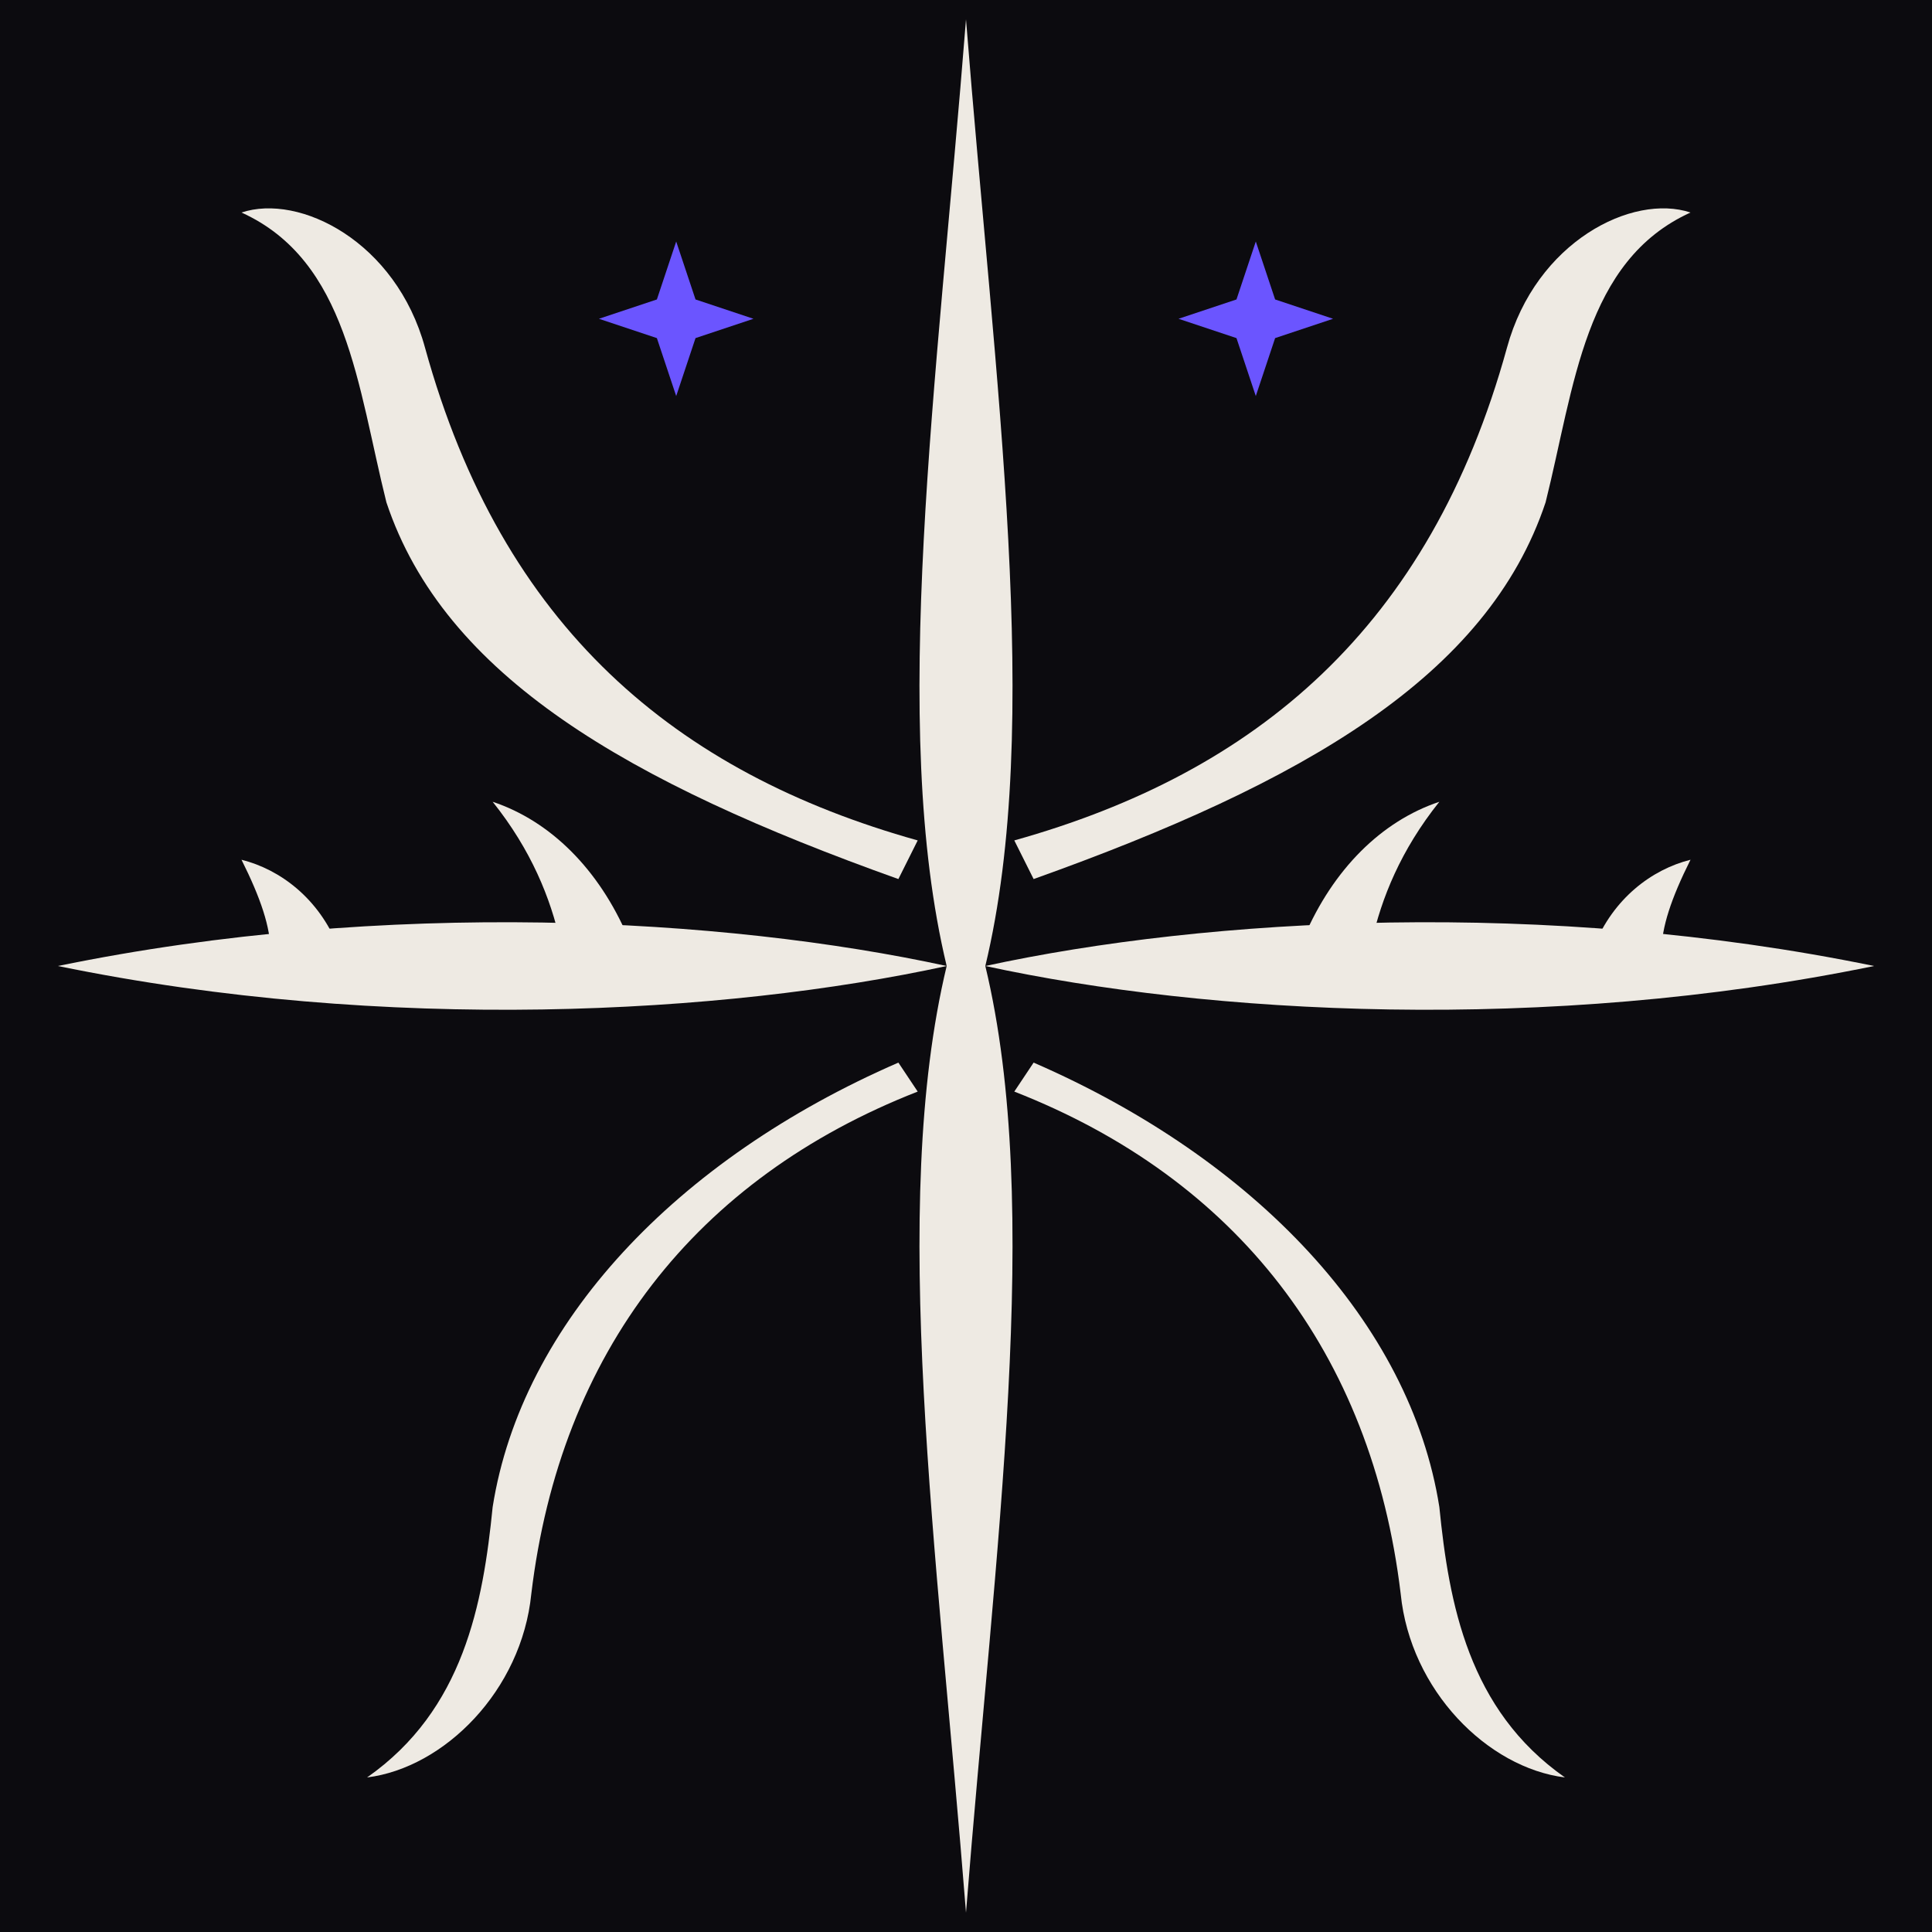
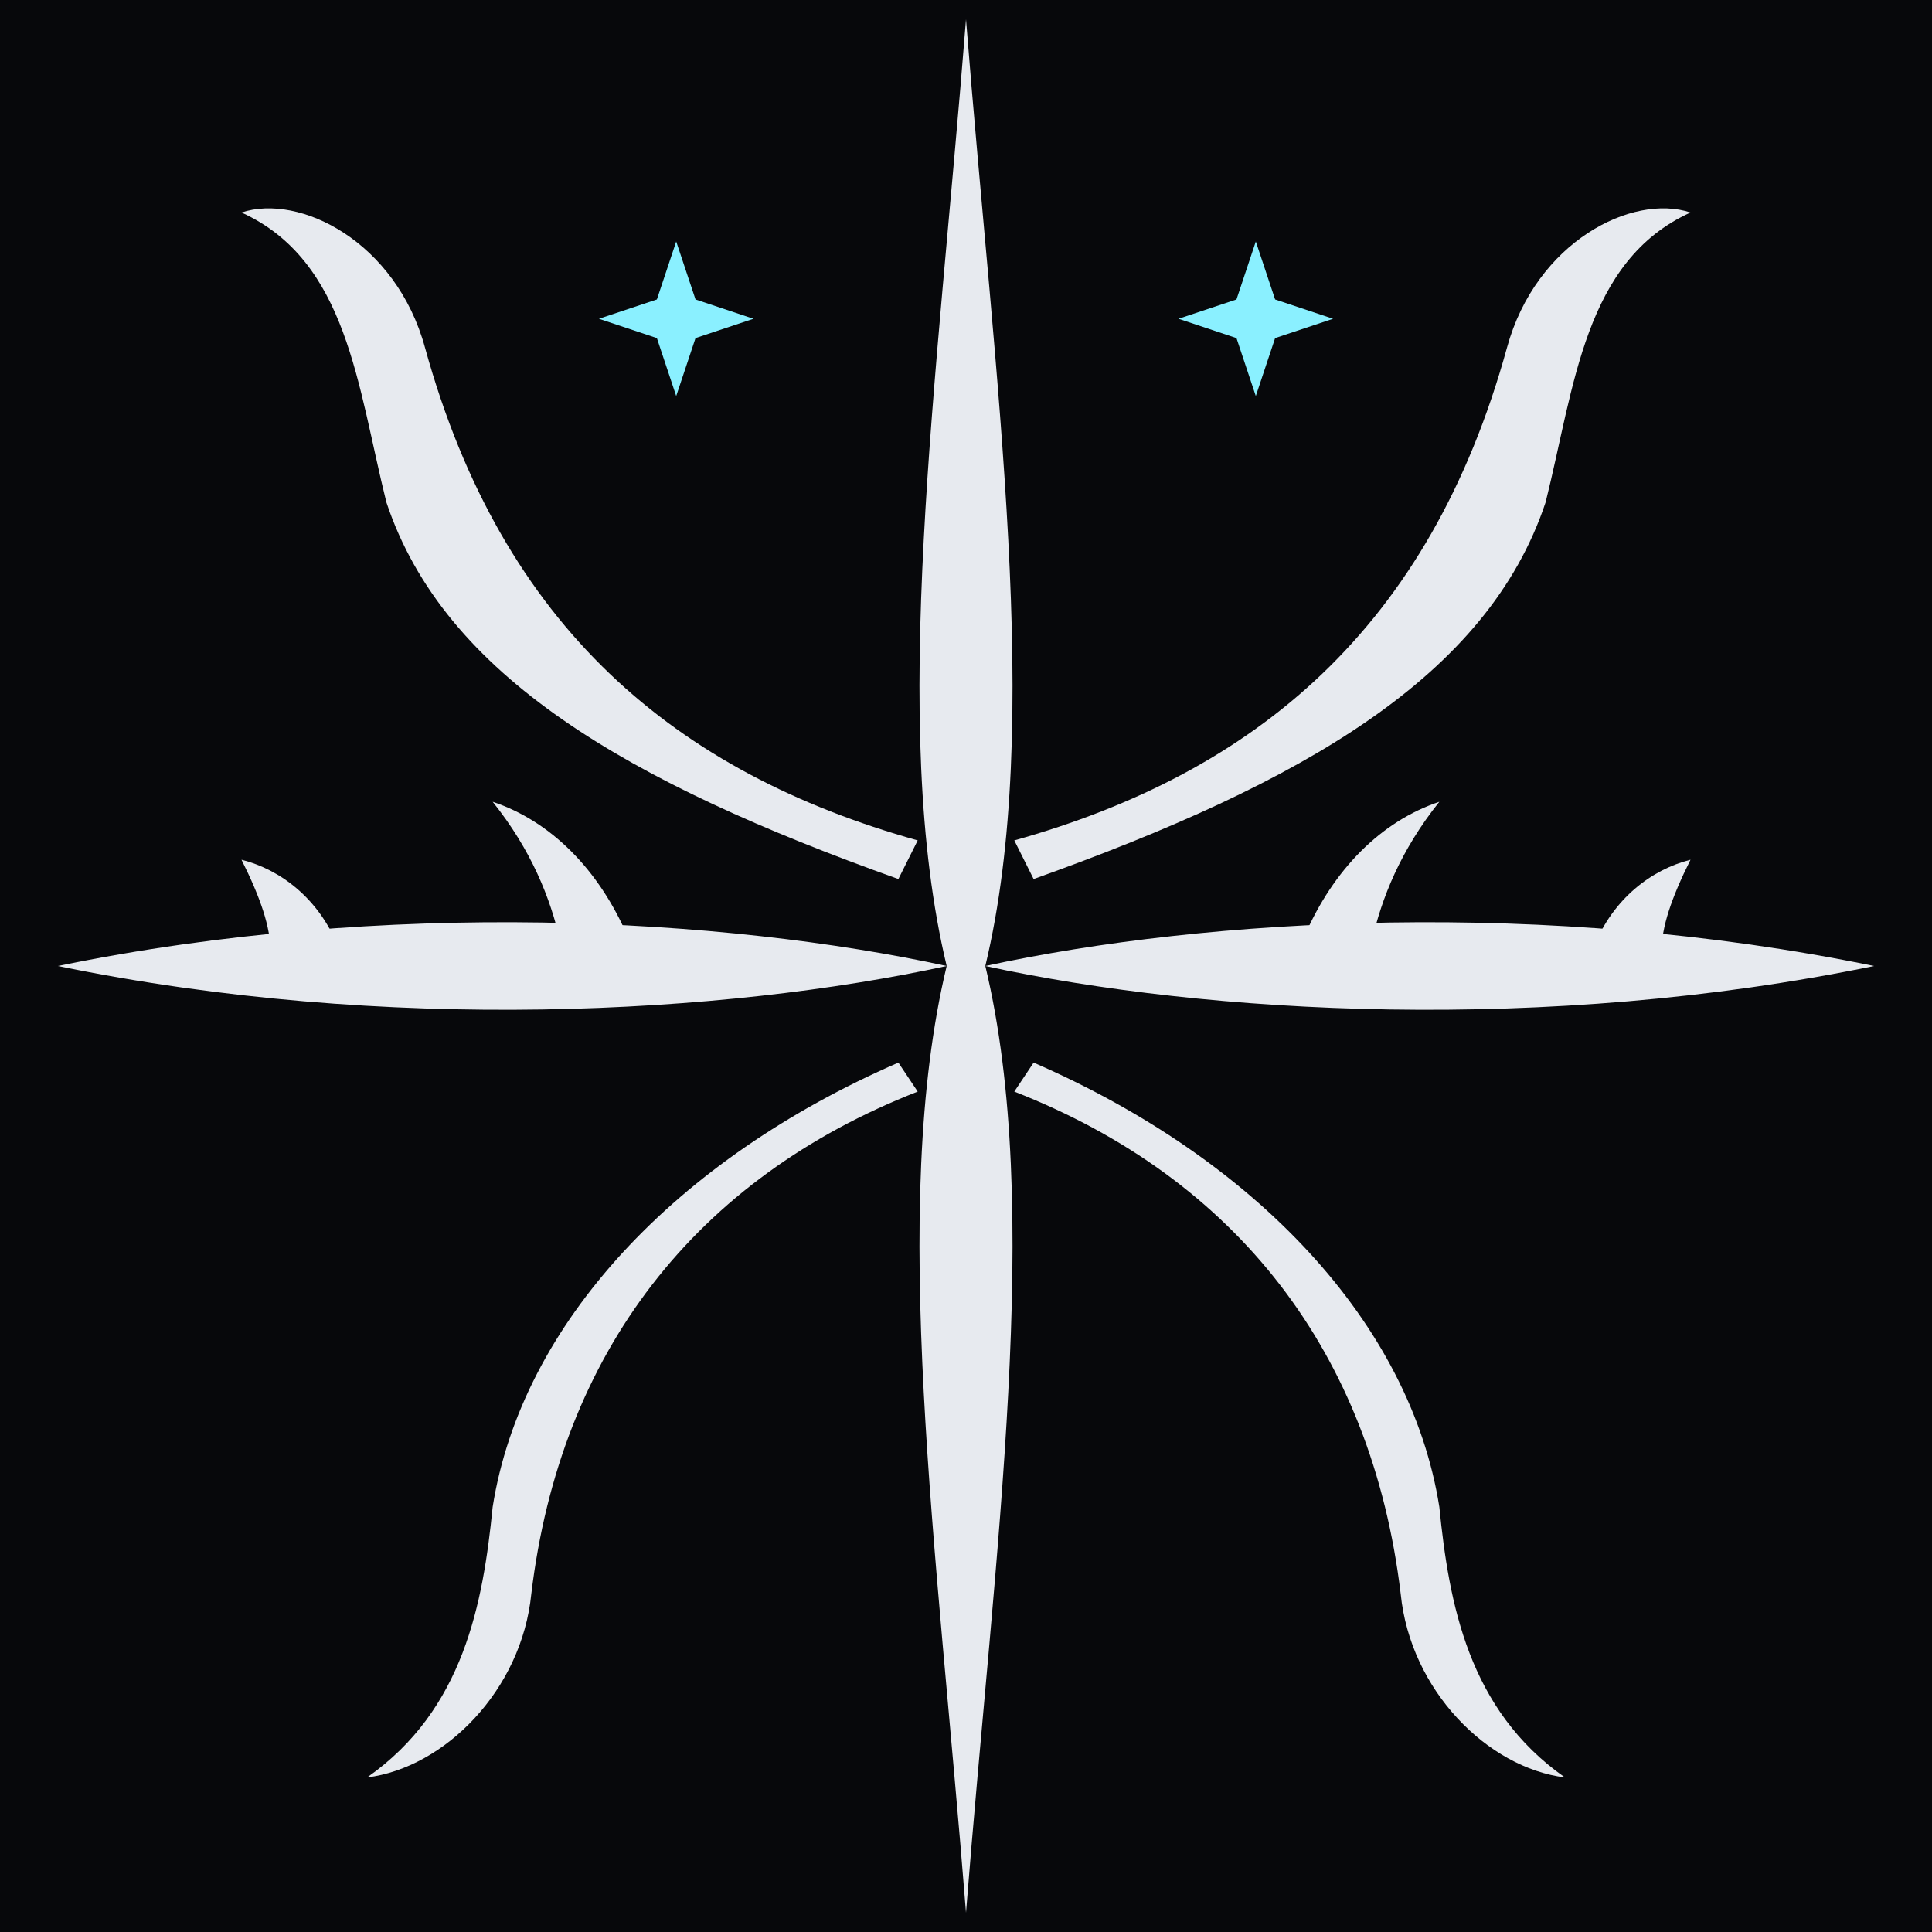
<svg xmlns="http://www.w3.org/2000/svg" viewBox="-200 -200 400 400">
-   <rect x="-200" y="-200" width="400" height="400" fill="#0c0b0f" />
-   <g id="m" fill="#eeeae3">
+   <rect x="-200" y="-200" width="400" height="400" fill="#07080b" />
+   <g id="m" fill="#e7eaef">
    <path d="M0-196C-6-120-16-50-4 0C-16 50-6 120 0 196Z" />
    <path d="M-4 0C-50-10-120-14-188 0C-120 14-50 10-4 0Z" />
    <path d="M-10-26C-60-40-96-70-112-128C-118-150-138-160-150-156C-128-146-126-120-120-96C-108-60-70-38-14-18Z" />
    <path d="M-10 26C-56 44-84 80-90 130C-92 150-108 166-124 168C-104 154-100 132-98 112C-92 74-60 40-14 20Z" />
    <path d="M-70-6C-76-20-86-30-98-34C-90-24-86-14-84-5Z" />
    <path d="M-130-4C-134-14-142-20-150-22C-146-14-144-8-144-3Z" />
-     <path d="M-60-150L-56-138L-44-134L-56-130L-60-118L-64-130L-76-134L-64-138Z" fill="#6b55ff" />
+     <path d="M-60-150L-56-138L-44-134L-56-130L-60-118L-64-130L-76-134L-64-138Z" fill="#8af0ff" />
  </g>
  <use href="#m" transform="scale(-1 1)" />
</svg>
